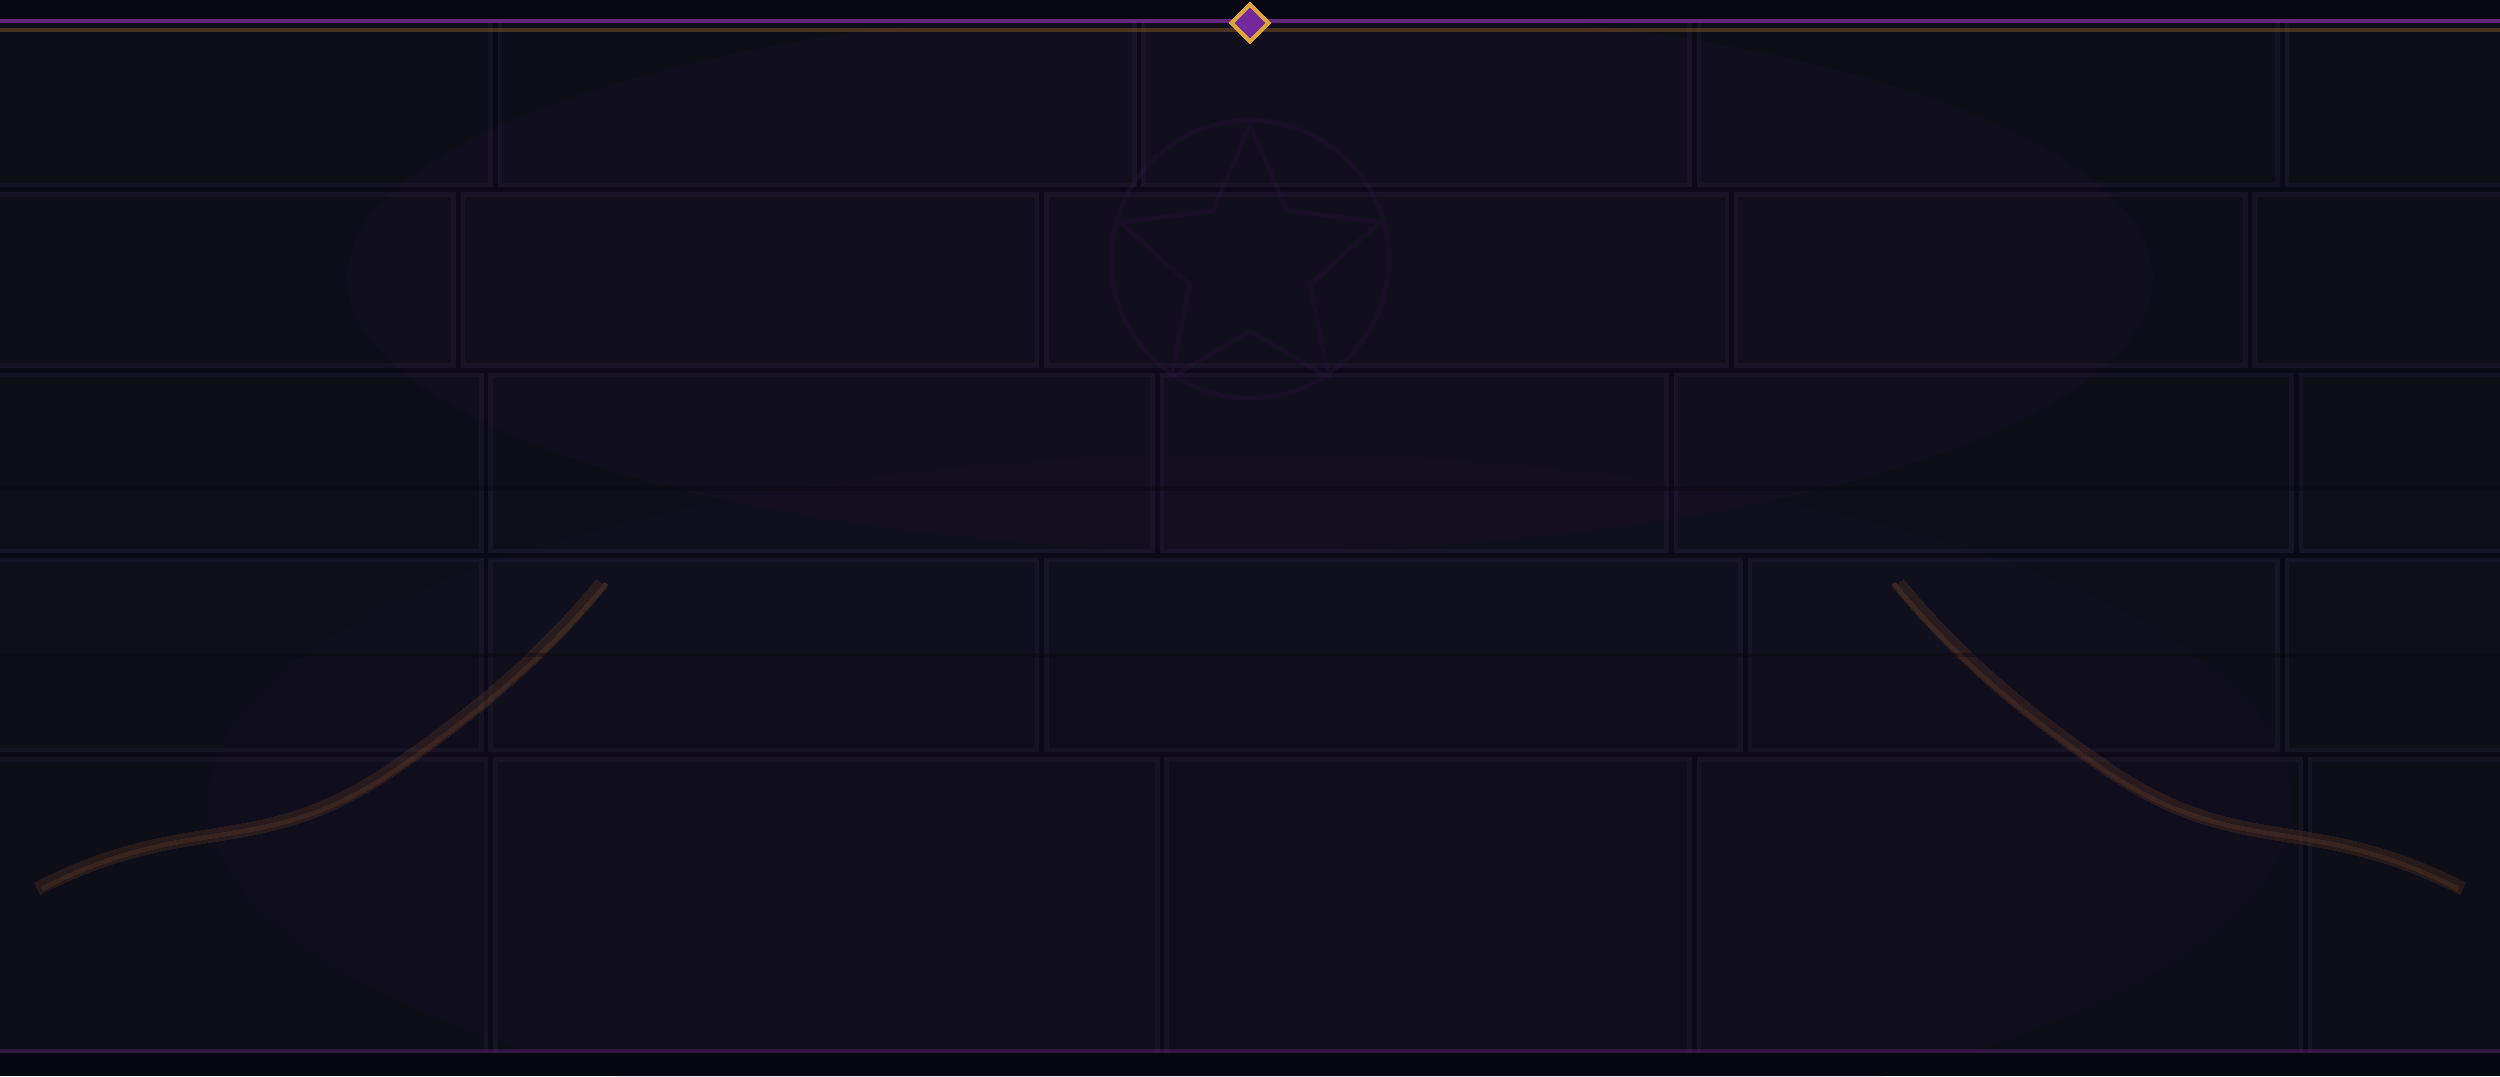
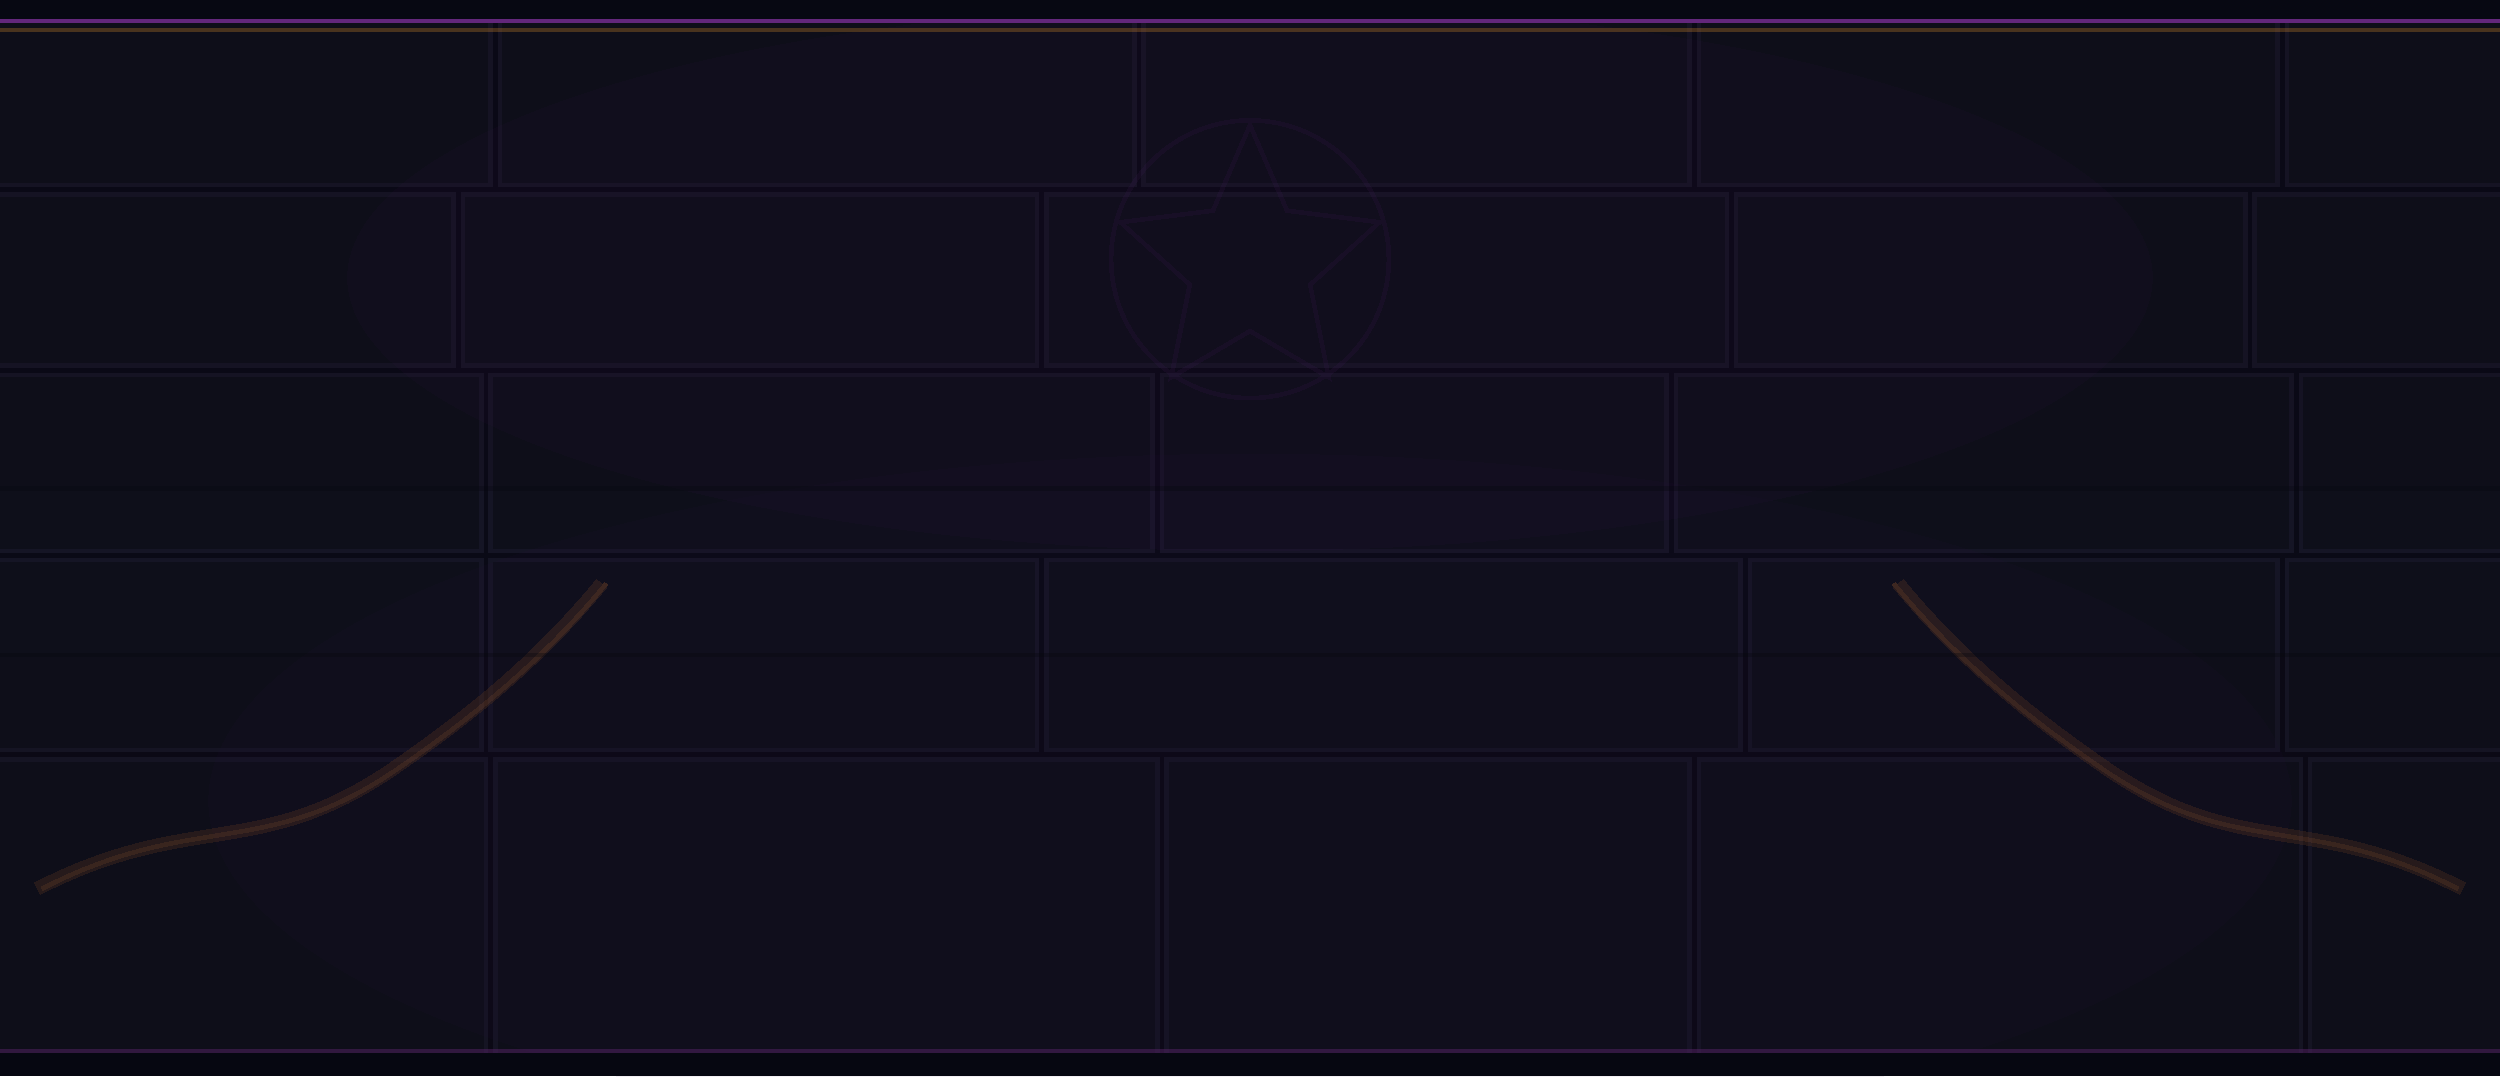
<svg xmlns="http://www.w3.org/2000/svg" width="1080" height="465" viewBox="0 0 1080 465">
  <g shape-rendering="crispEdges">
    <rect width="1080" height="465" fill="#070812" />
    <rect width="1080" height="465" fill="#0d0b1b" opacity="0.98" />
    <g fill="#141522" stroke="#242238" stroke-width="2" opacity="0.70">
      <rect x="-28" y="8" width="240" height="72" />
      <rect x="216" y="8" width="274" height="72" />
      <rect x="494" y="8" width="236" height="72" />
      <rect x="734" y="8" width="250" height="72" />
      <rect x="988" y="8" width="120" height="72" />
      <rect x="-82" y="84" width="278" height="74" />
      <rect x="200" y="84" width="248" height="74" />
      <rect x="452" y="84" width="294" height="74" />
      <rect x="750" y="84" width="220" height="74" />
      <rect x="974" y="84" width="132" height="74" />
      <rect x="-18" y="162" width="226" height="76" />
      <rect x="212" y="162" width="286" height="76" />
      <rect x="502" y="162" width="218" height="76" />
      <rect x="724" y="162" width="266" height="76" />
      <rect x="994" y="162" width="112" height="76" />
      <rect x="-72" y="242" width="280" height="82" />
      <rect x="212" y="242" width="236" height="82" />
      <rect x="452" y="242" width="300" height="82" />
      <rect x="756" y="242" width="228" height="82" />
      <rect x="988" y="242" width="118" height="82" />
      <rect x="-20" y="328" width="230" height="128" />
      <rect x="214" y="328" width="286" height="128" />
      <rect x="504" y="328" width="226" height="128" />
      <rect x="734" y="328" width="260" height="128" />
      <rect x="998" y="328" width="108" height="128" />
    </g>
    <ellipse cx="540" cy="120" rx="390" ry="118" fill="#56136f" opacity="0.08" />
    <ellipse cx="540" cy="346" rx="450" ry="150" fill="#44105e" opacity="0.065" />
    <g fill="none" stroke="#772c98" opacity="0.12">
      <circle cx="540" cy="112" r="60" stroke-width="2" />
      <path d="M540 54 L556 91 L596 96 L566 123 L574 163 L540 143 L506 163 L514 123 L484 96 L524 91 Z" stroke-width="2" />
    </g>
    <g fill="none" opacity="0.40">
      <path d="M16 384 C82 350 112 372 170 332 C202 310 232 286 260 252" stroke="#6f4027" stroke-width="6" />
      <path d="M1064 384 C998 350 968 372 910 332 C878 310 848 286 820 252" stroke="#6f4027" stroke-width="6" />
      <path d="M18 384 C84 350 114 372 172 332 C204 310 234 286 262 252" stroke="#b56a31" stroke-width="2" />
      <path d="M1062 384 C996 350 966 372 908 332 C876 310 846 286 818 252" stroke="#b56a31" stroke-width="2" />
    </g>
    <rect x="0" y="0" width="1080" height="212" fill="#05060d" opacity="0.36" />
    <rect x="0" y="210" width="1080" height="74" fill="#05060d" opacity="0.30" />
    <rect x="0" y="282" width="1080" height="183" fill="#05060d" opacity="0.34" />
    <rect x="0" y="0" width="1080" height="10" fill="#070812" />
    <rect x="0" y="8" width="1080" height="2" fill="#8a35a8" opacity="0.70" />
    <rect x="0" y="12" width="1080" height="2" fill="#d58a27" opacity="0.30" />
-     <polygon points="540,2 548,10 540,18 532,10" fill="#73299c" stroke="#dca43a" stroke-width="2" />
    <rect x="0" y="455" width="1080" height="10" fill="#060711" />
    <rect x="0" y="453" width="1080" height="2" fill="#4f215f" opacity="0.55" />
  </g>
</svg>
